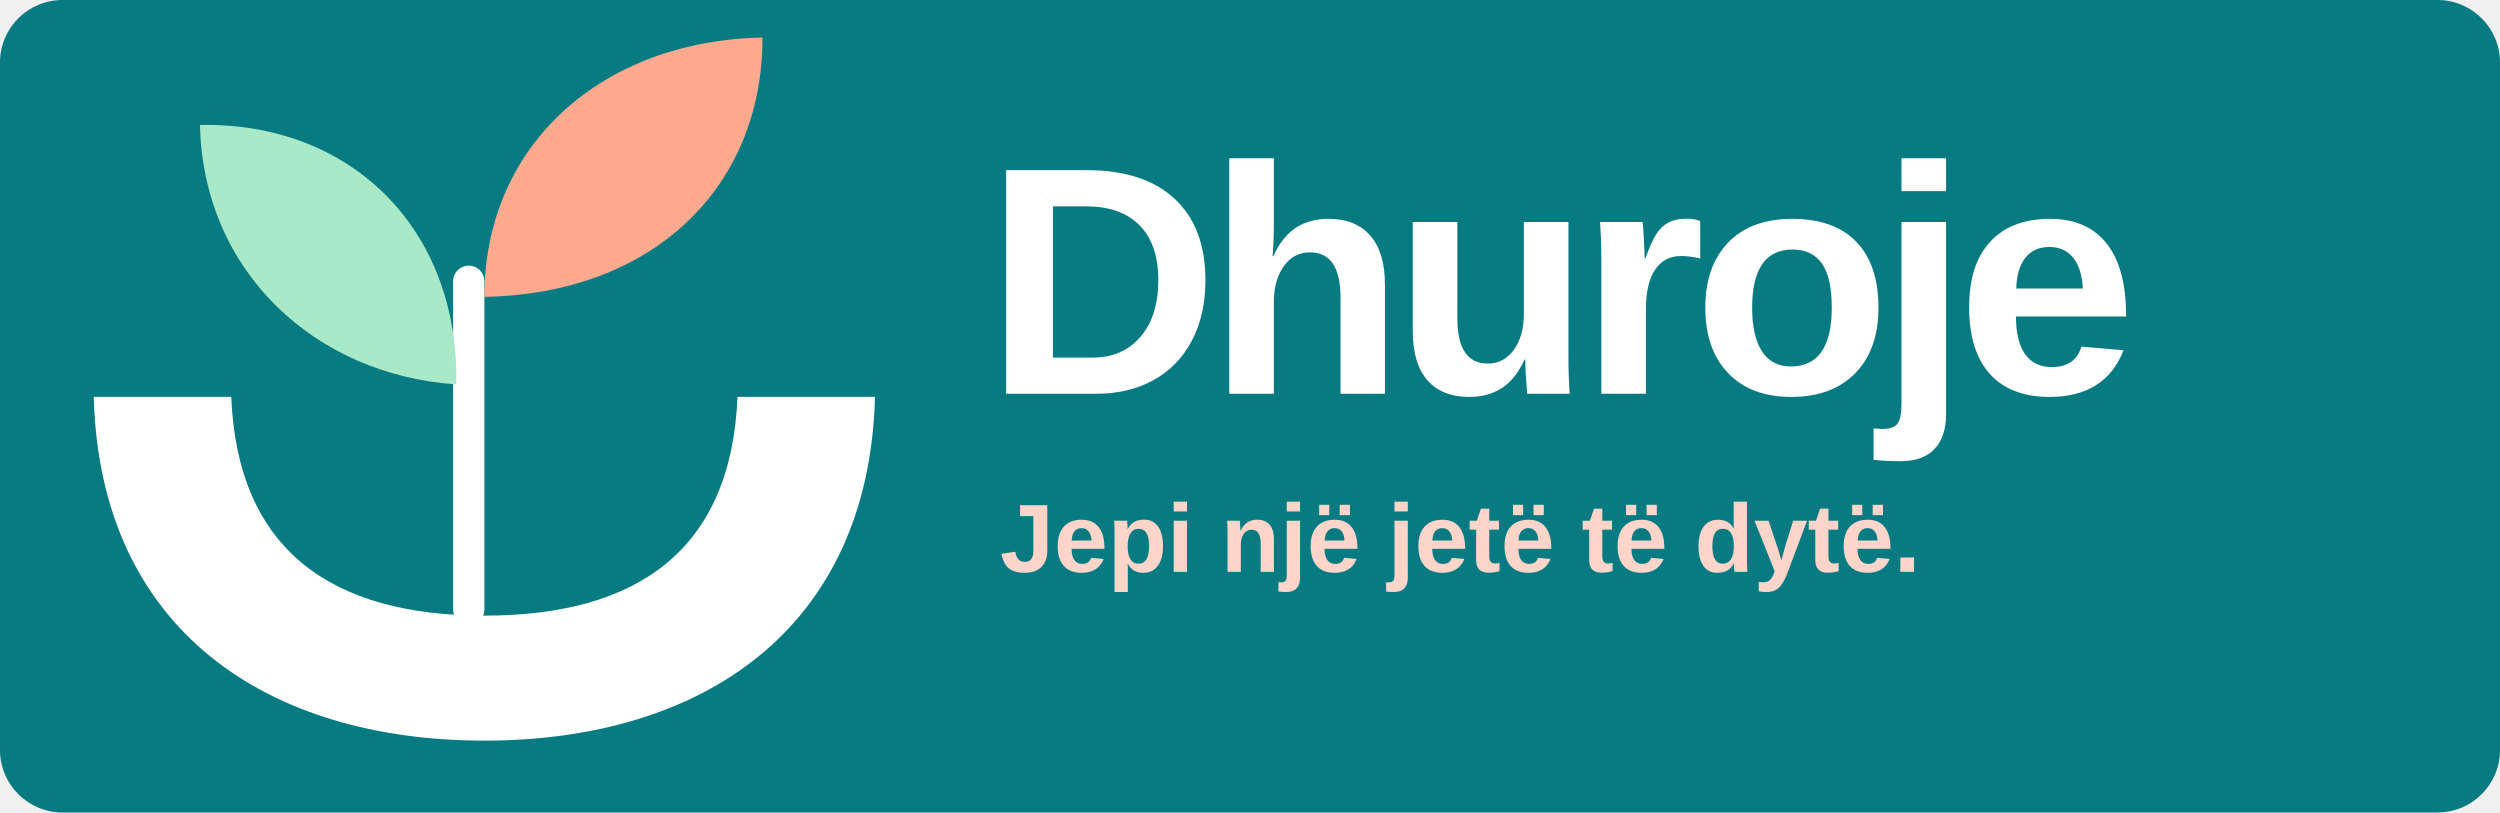
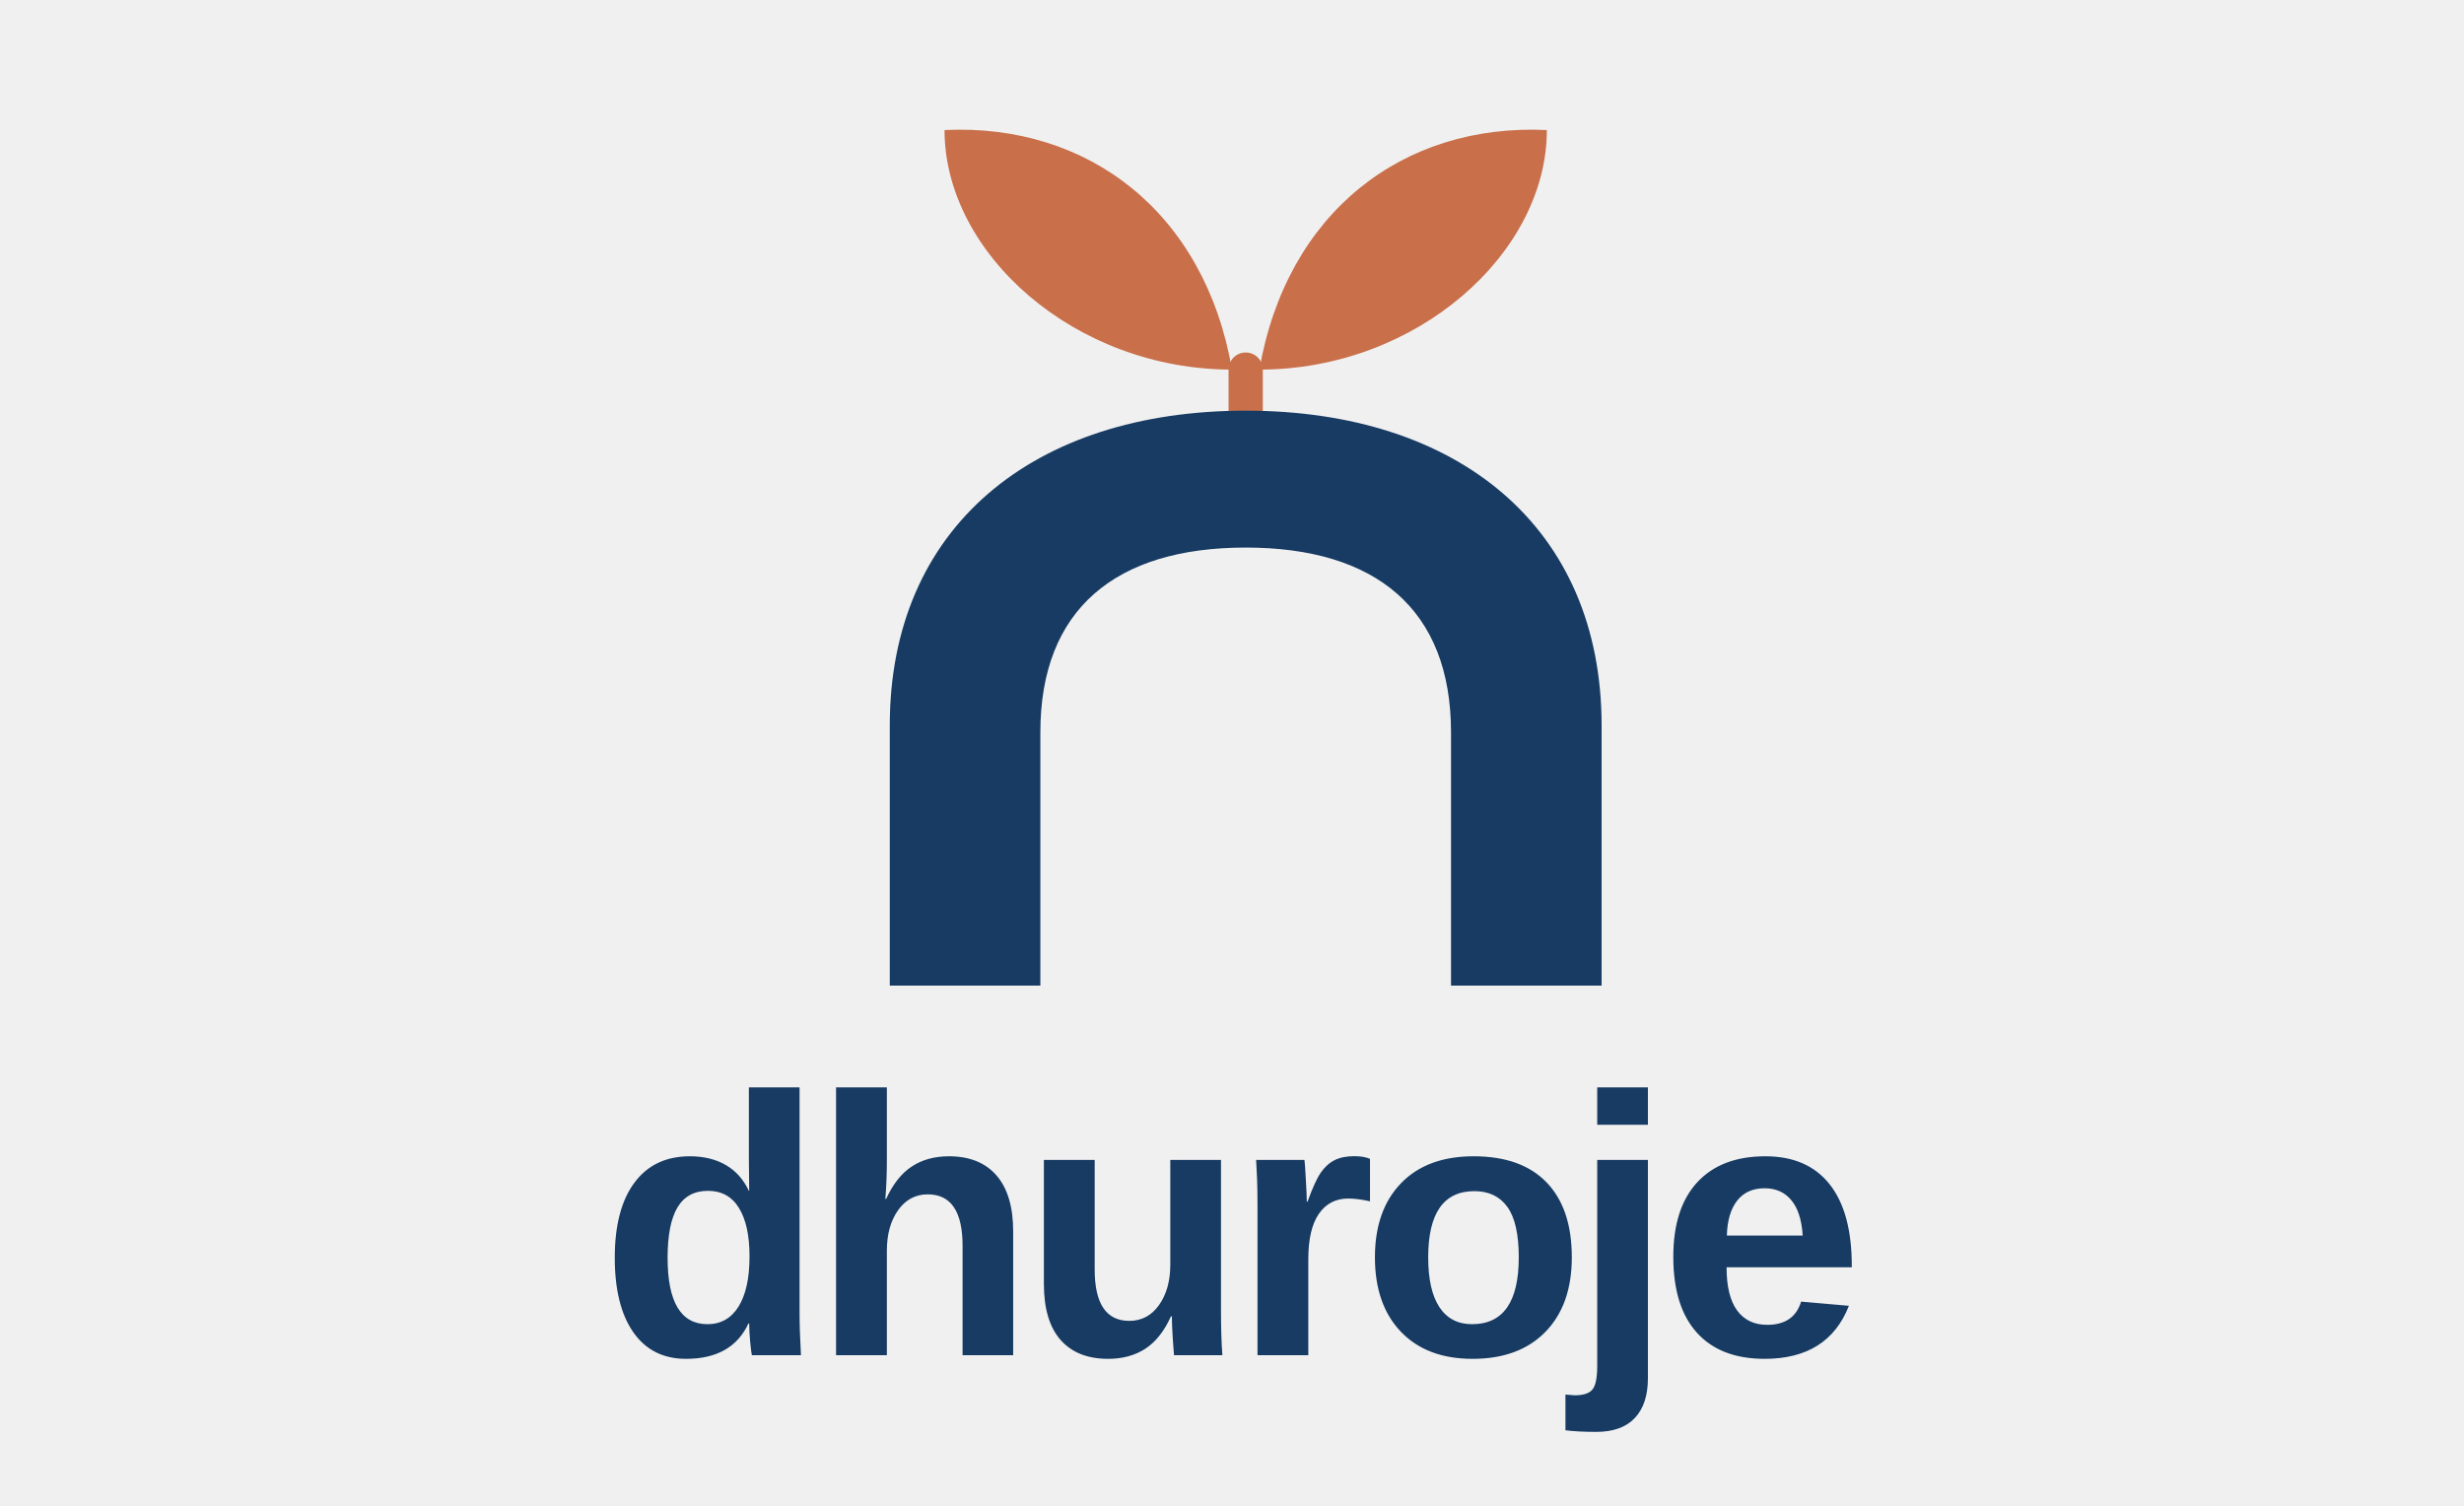
- <svg xmlns="http://www.w3.org/2000/svg" viewBox="0 0 800 260" role="img" aria-labelledby="title">
-   <rect width="800" height="260" rx="20" fill="#087b82" />
-   <g transform="translate(10 12)">
-     <path d="M20 115 C22 190 76 225 145 225 C214 225 268 190 270 115 L226 115 C224 164 194 185 145 185 C96 185 66 164 64 115 Z" fill="#fff" />
-     <path d="M140 183 L140 78" fill="none" stroke="#fff" stroke-width="10" stroke-linecap="round" />
-     <path d="M136 111 C91 108 55 75 54 28 C102 27 137 61 136 111Z" fill="#a9e9c7" />
-     <path d="M145 83 C145 34 183 1 234 0 C234 48 199 82 145 83Z" fill="#ffa98f" />
+ <svg xmlns="http://www.w3.org/2000/svg" viewBox="0 0 360 220" role="img" aria-labelledby="title desc">
+   <g transform="translate(112 12)">
+     <path d="M68 42 C45 42 26 25 26 7 C47 6 64 19 68 42 Z" fill="#C96F4A" />
+     <path d="M72 42 C76 19 93 6 114 7 C114 25 95 42 72 42 Z" fill="#C96F4A" />
+     <path d="M70 42 V52" fill="none" stroke="#C96F4A" stroke-width="5" stroke-linecap="round" />
+     <path d="M18 132 V94 C18 65 39 48 70 48 C101 48 122 65 122 94 V132 H100 V95 C100 77 89 68 70 68 C51 68 40 77 40 95 V132 Z" fill="#173B63" />
  </g>
-   <text x="315" y="126" font-family="Arial, Helvetica, sans-serif" font-size="104" font-weight="600" letter-spacing="-4" fill="#fff">Dhuroje</text>
-   <text x="320" y="183" font-family="Arial, Helvetica, sans-serif" font-size="31" font-weight="700" fill="#ffd5c9">Jepi një jetë të dytë.</text>
+   <text x="180" y="198" text-anchor="middle" font-family="Arial, Helvetica, sans-serif" font-size="54" font-weight="600" letter-spacing="-2.2" fill="#173B63">dhuroje</text>
</svg>
